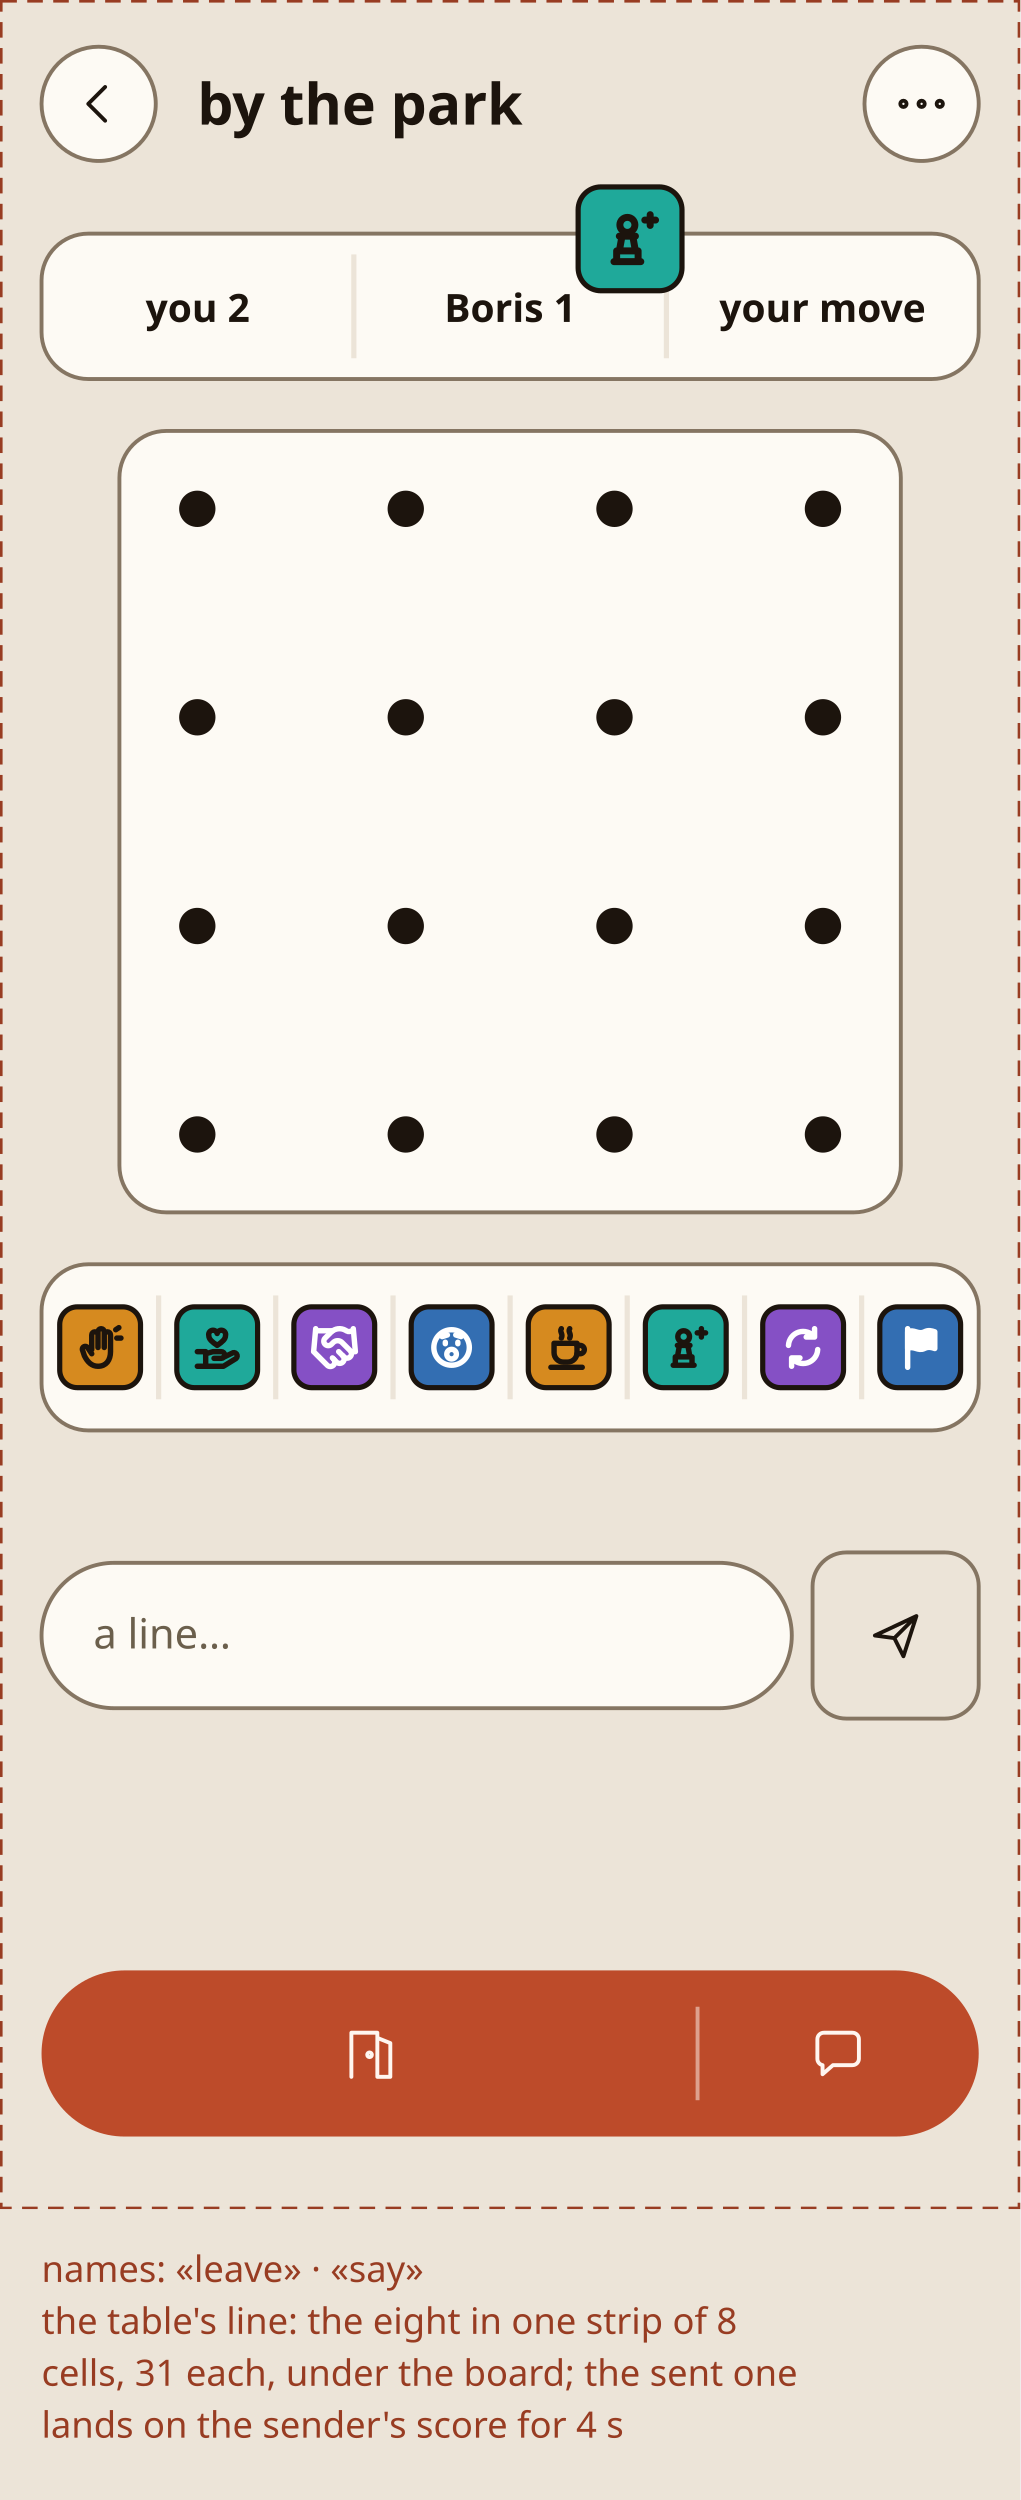
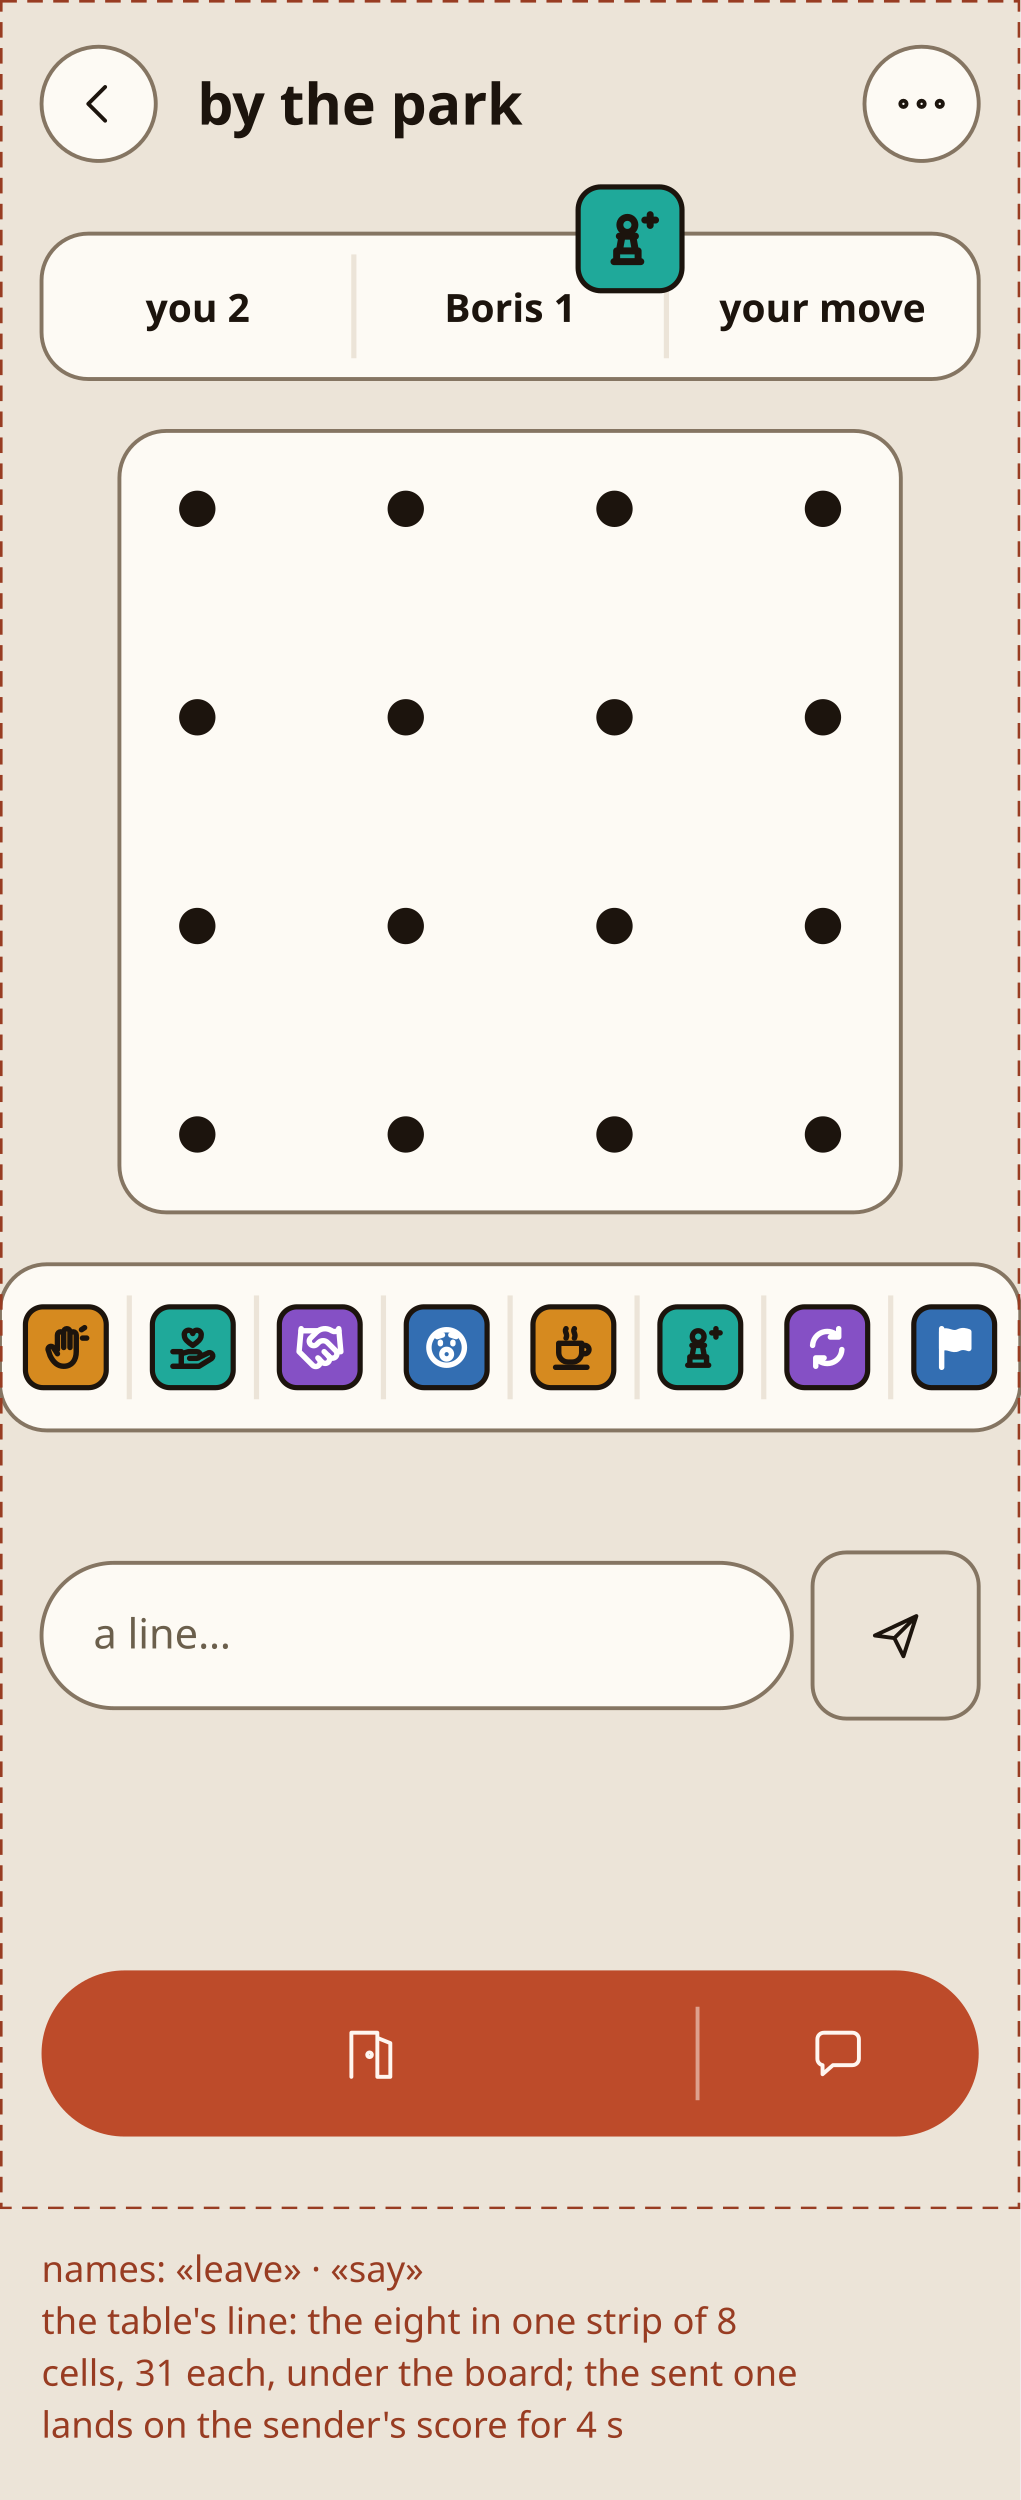
<svg xmlns="http://www.w3.org/2000/svg" width="393" height="963" viewBox="0 0 393 963">
  <defs>
    <style>@font-face{font-family:"Golos Text";font-weight:400 700;src:url(fonts/golos.ttf)}@font-face{font-family:"Russo One";src:url(fonts/russo.ttf)}</style>
    <pattern id="dots" width="16" height="16" patternUnits="userSpaceOnUse">
      <circle cx="2" cy="2" r="1.2" fill="#e6dbc9" />
    </pattern>
  </defs>
  <rect width="393" height="851" fill="#ece4d8" />
  <rect x="16.0" y="18" width="44" height="44" rx="22" fill="#fdfaf4" stroke="#857562" stroke-width="1.5" />
  <g transform="translate(26.0 28) scale(1.0)" fill="none" stroke="#1c140d" stroke-width="1.50" stroke-linecap="round" stroke-linejoin="round">
    <path d="M14.5 5.5 L8 12 L14.5 18.5" />
  </g>
  <text x="76.0" y="48" font-family="Golos Text" font-weight="600" font-size="22" fill="#1c140d" text-anchor="start">by the park</text>
  <rect x="333.0" y="18" width="44" height="44" rx="22" fill="#fdfaf4" stroke="#857562" stroke-width="1.5" />
  <g transform="translate(343.0 28) scale(1.0)" fill="none" stroke="#1c140d" stroke-width="1.50" stroke-linecap="round" stroke-linejoin="round">
    <circle cx="5" cy="12" r="1.2" />
    <circle cx="12" cy="12" r="1.2" />
    <circle cx="19" cy="12" r="1.2" />
  </g>
  <rect x="16.0" y="90" width="361.0" height="56" rx="18" fill="#fdfaf4" stroke="#857562" stroke-width="1.5" />
  <path d="M136.3 98 V138" stroke="#ece4d8" stroke-width="2" />
  <path d="M256.7 98 V138" stroke="#ece4d8" stroke-width="2" />
  <text x="76.167" y="124" font-family="Golos Text" font-weight="600" font-size="15" fill="#1c140d" text-anchor="middle">you 2</text>
  <text x="196.5" y="124" font-family="Golos Text" font-weight="600" font-size="15" fill="#1c140d" text-anchor="middle">Boris 1</text>
  <text x="316.833" y="124" font-family="Golos Text" font-weight="600" font-size="15" fill="#1c140d" text-anchor="middle">your move</text>
  <g class="sticker" data-sticker="move">
    <rect x="222.7" y="72.0" width="40" height="40" rx="8.8" fill="#1fa99a" stroke="#1c140d" stroke-width="2" />
    <g transform="translate(230.3 79.6) scale(1.0333)" fill="none" stroke="#1c140d" stroke-width="2.6" stroke-linecap="round" stroke-linejoin="round">
      <circle cx="11" cy="6.8" r="2.8" />
      <path d="M8 11 H14 M9 11 L8 16.5 H14 L13 11 M6 20.5 H16 M7 16.5 H15 V20.5 H7 Z M19.5 3 V7 M17.5 5 H21.5" />
    </g>
  </g>
  <rect x="46.0" y="166" width="301.0" height="301.0" rx="18" fill="#fdfaf4" stroke="#857562" stroke-width="1.5" />
  <circle cx="76.0" cy="196.0" r="7" fill="#1c140d" />
  <circle cx="76.0" cy="276.3" r="7" fill="#1c140d" />
  <circle cx="76.0" cy="356.7" r="7" fill="#1c140d" />
  <circle cx="76.0" cy="437.0" r="7" fill="#1c140d" />
  <circle cx="156.3" cy="196.0" r="7" fill="#1c140d" />
  <circle cx="156.3" cy="276.3" r="7" fill="#1c140d" />
  <circle cx="156.3" cy="356.7" r="7" fill="#1c140d" />
  <circle cx="156.3" cy="437.0" r="7" fill="#1c140d" />
  <circle cx="236.7" cy="196.0" r="7" fill="#1c140d" />
  <circle cx="236.7" cy="276.3" r="7" fill="#1c140d" />
  <circle cx="236.7" cy="356.7" r="7" fill="#1c140d" />
  <circle cx="236.7" cy="437.0" r="7" fill="#1c140d" />
  <circle cx="317.0" cy="196.0" r="7" fill="#1c140d" />
  <circle cx="317.0" cy="276.3" r="7" fill="#1c140d" />
  <circle cx="317.0" cy="356.7" r="7" fill="#1c140d" />
  <circle cx="317.0" cy="437.0" r="7" fill="#1c140d" />
-   <rect x="16.0" y="487.0" width="361.0" height="64" rx="18" fill="#fdfaf4" stroke="#857562" stroke-width="1.5" />
-   <path d="M61.1 499.0 V539.0" stroke="#ece4d8" stroke-width="2" />
-   <path d="M106.2 499.0 V539.0" stroke="#ece4d8" stroke-width="2" />
-   <path d="M151.4 499.0 V539.0" stroke="#ece4d8" stroke-width="2" />
+   <rect x="0.0" y="487.0" width="393.0" height="64" rx="18" fill="#fdfaf4" stroke="#857562" stroke-width="1.5" />
+   <path d="M49.8 499.0 V539.0" stroke="#ece4d8" stroke-width="2" />
+   <path d="M98.8 499.0 V539.0" stroke="#ece4d8" stroke-width="2" />
+   <path d="M147.7 499.0 V539.0" stroke="#ece4d8" stroke-width="2" />
  <path d="M196.5 499.0 V539.0" stroke="#ece4d8" stroke-width="2" />
-   <path d="M241.6 499.0 V539.0" stroke="#ece4d8" stroke-width="2" />
-   <path d="M286.8 499.0 V539.0" stroke="#ece4d8" stroke-width="2" />
-   <path d="M331.9 499.0 V539.0" stroke="#ece4d8" stroke-width="2" />
-   <g class="sticker" data-sticker="hi">
+   <path d="M245.4 499.0 V539.0" stroke="#ece4d8" stroke-width="2" />
+   <path d="M294.2 499.0 V539.0" stroke="#ece4d8" stroke-width="2" />
+   <path d="M343.1 499.0 V539.0" stroke="#ece4d8" stroke-width="2" />
+   <g class="sticker" data-sticker="hi" transform="translate(-13.2 0)">
    <rect x="23.0" y="503.4" width="31.125" height="31.125" rx="6.8" fill="#d68a1f" stroke="#1c140d" stroke-width="2" />
    <g transform="translate(28.9 509.4) scale(0.8041)" fill="none" stroke="#1c140d" stroke-width="2.6" stroke-linecap="round" stroke-linejoin="round">
      <path d="M8 13 V6 A1.5 1.5 0 0 1 11 6 V12 M11 11 V4.5 A1.5 1.5 0 0 1 14 4.5 V12 M14 11 V6 A1.5 1.5 0 0 1 17 6 V14 C17 18 15 21 11 21 C8 21 6 19 4.5 16 L3.5 13 A1.4 1.4 0 0 1 6 12 L8 15" />
      <path d="M19.5 3.5 L21 2.5 M20 7.5 H22" />
    </g>
  </g>
-   <g class="sticker" data-sticker="thanks">
+   <g class="sticker" data-sticker="thanks" transform="translate(-9.4 0)">
    <rect x="68.1" y="503.4" width="31.125" height="31.125" rx="6.8" fill="#1fa99a" stroke="#1c140d" stroke-width="2" />
    <g transform="translate(74.0 509.4) scale(0.8041)" fill="none" stroke="#1c140d" stroke-width="2.6" stroke-linecap="round" stroke-linejoin="round">
      <path d="M12 11 C9.5 9.3 8 8 8 6.3 A2 2 0 0 1 12 5.3 A2 2 0 0 1 16 6.3 C16 8 14.5 9.3 12 11 Z" />
      <path d="M2.5 14 H6.5 V21 H2.5 M6.5 15 L10 14 H14 A1.6 1.6 0 0 1 14 17.2 H10.5 M14 17.2 L19 14.8 A1.6 1.6 0 0 1 21 17.3 L15 21 H6.5" />
    </g>
  </g>
-   <g class="sticker" data-sticker="deal">
+   <g class="sticker" data-sticker="deal" transform="translate(-5.6 0)">
    <rect x="113.2" y="503.4" width="31.125" height="31.125" rx="6.8" fill="#8550c5" stroke="#1c140d" stroke-width="2" />
    <g transform="translate(119.2 509.4) scale(0.8041)" fill="none" stroke="#ffffff" stroke-width="2.6" stroke-linecap="round" stroke-linejoin="round">
      <path d="m11 17 2 2a1 1 0 1 0 3-3" />
      <path d="m14 14 2.5 2.5a1 1 0 1 0 3-3l-3.88-3.88a3 3 0 0 0-4.24 0l-.88.88a1 1 0 1 1-3-3l2.81-2.81a5.79 5.79 0 0 1 7.06-.87l.47.28a2 2 0 0 0 1.42.25L21 4" />
      <path d="m21 3 1 11h-2" />
      <path d="M3 3 2 14l6.5 6.5a1 1 0 1 0 3-3" />
      <path d="M3 4h8" />
    </g>
  </g>
-   <g class="sticker" data-sticker="wow">
+   <g class="sticker" data-sticker="wow" transform="translate(-1.9 0)">
    <rect x="158.4" y="503.4" width="31.125" height="31.125" rx="6.8" fill="#336eb2" stroke="#1c140d" stroke-width="2" />
    <g transform="translate(164.3 509.4) scale(0.8041)" fill="none" stroke="#ffffff" stroke-width="2.6" stroke-linecap="round" stroke-linejoin="round">
      <circle cx="12" cy="12" r="8.5" />
      <path d="M9 9.5 V10.2 M15 9.5 V10.2 M7.5 6.8 L10 6 M16.5 6.8 L14 6" />
      <circle cx="12" cy="15.2" r="2.3" />
    </g>
  </g>
-   <g class="sticker" data-sticker="coffee">
+   <g class="sticker" data-sticker="coffee" transform="translate(1.8 0)">
    <rect x="203.5" y="503.4" width="31.125" height="31.125" rx="6.8" fill="#d68a1f" stroke="#1c140d" stroke-width="2" />
    <g transform="translate(209.4 509.4) scale(0.8041)" fill="none" stroke="#1c140d" stroke-width="2.6" stroke-linecap="round" stroke-linejoin="round">
      <path d="M5 10 H16 V14.5 A4.5 4.5 0 0 1 11.5 19 H9.5 A4.5 4.5 0 0 1 5 14.5 Z" />
      <path d="M16 11 H17.5 A2 2 0 0 1 17.5 15 H16 M3.5 21.5 H18.5 M8.5 3 C7.5 4.5 9.5 5.5 8.5 7.5 M12.5 3 C11.5 4.5 13.5 5.5 12.5 7.5" />
    </g>
  </g>
-   <g class="sticker" data-sticker="move">
+   <g class="sticker" data-sticker="move" transform="translate(5.6 0)">
    <rect x="248.6" y="503.4" width="31.125" height="31.125" rx="6.8" fill="#1fa99a" stroke="#1c140d" stroke-width="2" />
    <g transform="translate(254.5 509.4) scale(0.8041)" fill="none" stroke="#1c140d" stroke-width="2.6" stroke-linecap="round" stroke-linejoin="round">
      <circle cx="11" cy="6.8" r="2.8" />
      <path d="M8 11 H14 M9 11 L8 16.5 H14 L13 11 M6 20.5 H16 M7 16.5 H15 V20.5 H7 Z M19.5 3 V7 M17.5 5 H21.5" />
    </g>
  </g>
-   <g class="sticker" data-sticker="again">
+   <g class="sticker" data-sticker="again" transform="translate(9.3 0)">
    <rect x="293.8" y="503.4" width="31.125" height="31.125" rx="6.8" fill="#8550c5" stroke="#1c140d" stroke-width="2" />
    <g transform="translate(299.7 509.4) scale(0.8041)" fill="none" stroke="#ffffff" stroke-width="2.6" stroke-linecap="round" stroke-linejoin="round">
      <path d="M5 11 A7 7 0 0 1 17.5 7 M17.5 7 V3 M17.5 7 H13.5 M19 13 A7 7 0 0 1 6.5 17 M6.5 17 V21 M6.5 17 H10.5" />
    </g>
  </g>
-   <g class="sticker" data-sticker="giveup">
+   <g class="sticker" data-sticker="giveup" transform="translate(13.1 0)">
    <rect x="338.9" y="503.4" width="31.125" height="31.125" rx="6.8" fill="#336eb2" stroke="#1c140d" stroke-width="2" />
    <g transform="translate(344.8 509.4) scale(0.8041)" fill="none" stroke="#ffffff" stroke-width="2.6" stroke-linecap="round" stroke-linejoin="round">
      <path d="M6 21.5 V3" />
      <path d="M6 4.5 C9 3 11 6 14 4.5 C16 3.5 17.5 4 19 4.5 V12.5 C17.5 12 16 11.5 14 12.5 C11 14 9 11 6 12.5 Z" fill="#ffffff" />
    </g>
  </g>
  <rect x="16.0" y="759" width="361.0" height="64" rx="32.0" fill="#bd4b2a" />
  <path d="M268.7 773 V809" stroke="#fff6f0" stroke-width="1.5" opacity=".5" />
  <g transform="translate(130.35 779) scale(1.0)" fill="none" stroke="#fff6f0" stroke-width="1.50" stroke-linecap="round" stroke-linejoin="round">
    <path d="M5 21 V4 H15 V21 M15 6 L20 8 V21 H15" />
    <circle cx="12" cy="12.5" r="0.9" />
  </g>
  <g transform="translate(310.85 779) scale(1.0)" fill="none" stroke="#fff6f0" stroke-width="1.50" stroke-linecap="round" stroke-linejoin="round">
    <path d="M4 6.5 A2.5 2.5 0 0 1 6.5 4 H17.5 A2.5 2.5 0 0 1 20 6.5 V14 A2.5 2.5 0 0 1 17.5 16.5 H10 L6 20 V16.5 A2.5 2.5 0 0 1 4 14Z" />
  </g>
  <g data-part="line-row">
    <rect x="16" y="602" width="289" height="56" rx="28" fill="#fdfaf4" stroke="#857562" stroke-width="1.5" />
    <text x="36" y="635" font-family="Golos Text" font-weight="400" font-size="16" fill="#6b5f4c" text-anchor="start">a line…</text>
    <rect x="313" y="598" width="64" height="64" rx="13" fill="none" stroke="#857562" stroke-width="1.5" />
    <g transform="translate(333 618) scale(1.0)" fill="none" stroke="#1c140d" stroke-width="1.50" stroke-linecap="round" stroke-linejoin="round">
      <path d="M4 12 L20 4.5 L15 20 L11.5 13Z M11.5 13 L20 4.5" />
    </g>
  </g>
  <rect class="frame" x="0.5" y="0.5" width="392" height="850" fill="none" stroke="#983c22" stroke-width="1" stroke-dasharray="6 4" />
  <rect class="legend" x="0" y="851" width="393" height="112" fill="#ece4d8" />
  <text class="note" x="16" y="879" font-family="Golos Text" font-size="14" fill="#983c22">names: «leave» · «say»</text>
  <text class="note" x="16" y="899" font-family="Golos Text" font-size="14" fill="#983c22">the table's line: the eight in one strip of 8</text>
  <text class="note" x="16" y="919" font-family="Golos Text" font-size="14" fill="#983c22">cells, 31 each, under the board; the sent one</text>
  <text class="note" x="16" y="939" font-family="Golos Text" font-size="14" fill="#983c22">lands on the sender's score for 4 s</text>
</svg>
